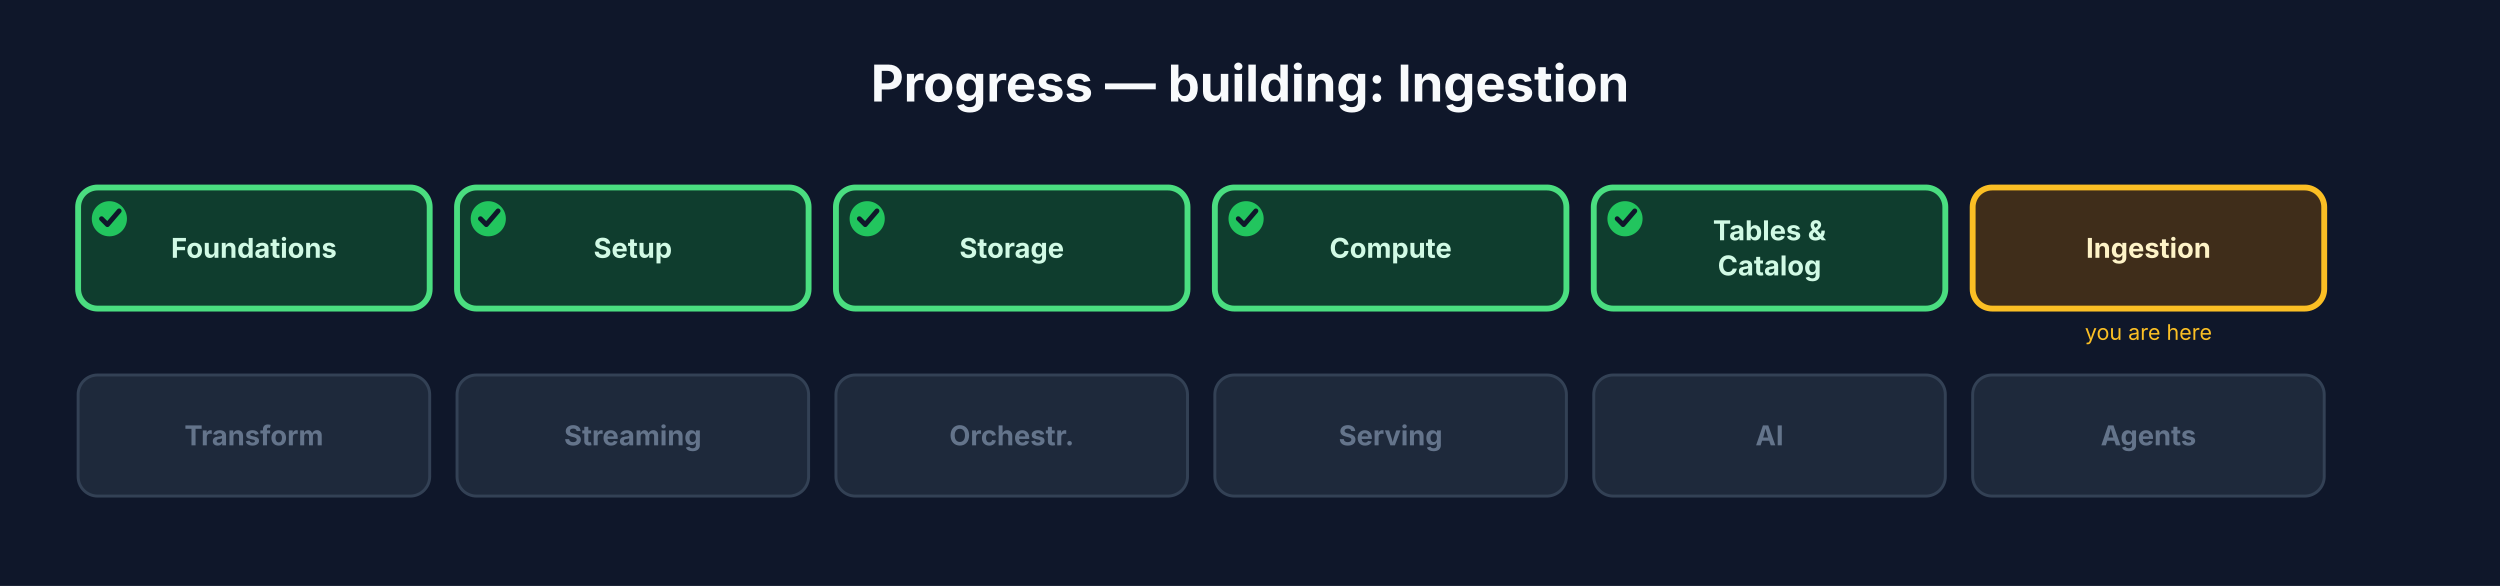
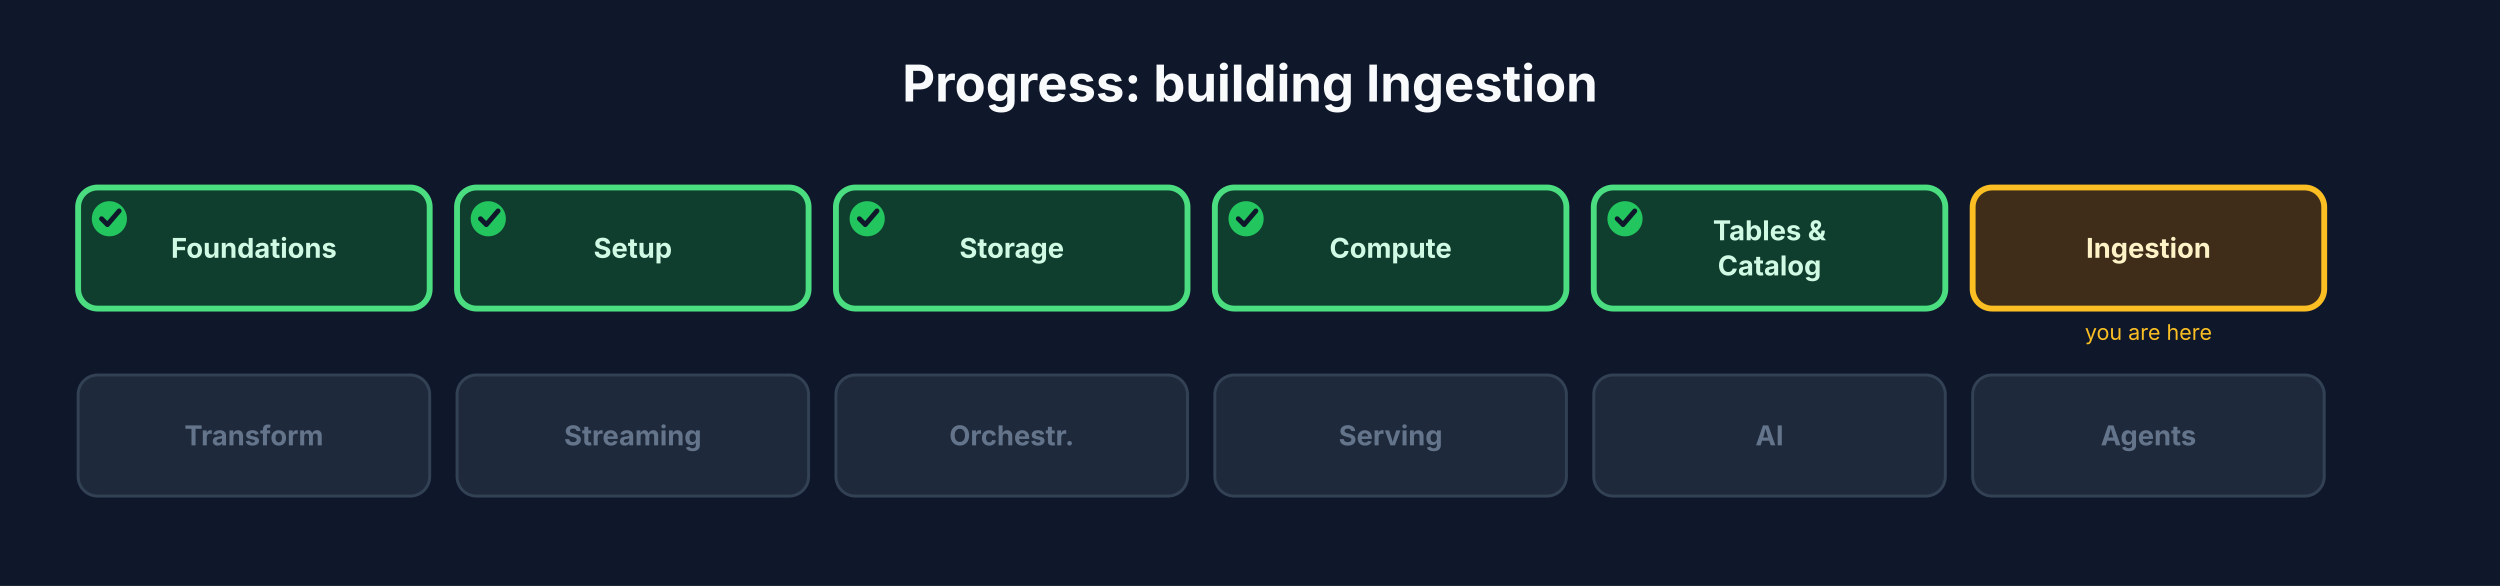
<svg xmlns="http://www.w3.org/2000/svg" viewBox="0 0 1280 300" font-family="Inter, Segoe UI, Helvetica, Arial, sans-serif">
  <rect width="1280" height="300" fill="#0f172a" />
-   <text x="640.0" y="52" fill="#f8fafc" font-size="26" font-weight="700" text-anchor="middle">Progress — building: Ingestion</text>
+   <text x="640.0" y="52" fill="#f8fafc" font-size="26" font-weight="700" text-anchor="middle">Progress: building Ingestion</text>
  <rect x="40" y="96" width="180" height="62" rx="10" fill="#0f3d2e" stroke="#4ade80" stroke-width="3" />
  <text x="130.0" y="132.0" fill="#d1fae5" font-size="14" font-weight="700" text-anchor="middle">Foundations</text>
  <circle cx="56" cy="112" r="9" fill="#22c55e" />
  <path d="M52 112 l3 3 l6 -7" fill="none" stroke="#0f172a" stroke-width="2.5" stroke-linecap="round" stroke-linejoin="round" />
  <rect x="234" y="96" width="180" height="62" rx="10" fill="#0f3d2e" stroke="#4ade80" stroke-width="3" />
  <text x="324.0" y="132.0" fill="#d1fae5" font-size="14" font-weight="700" text-anchor="middle">Setup</text>
  <circle cx="250" cy="112" r="9" fill="#22c55e" />
  <path d="M246 112 l3 3 l6 -7" fill="none" stroke="#0f172a" stroke-width="2.5" stroke-linecap="round" stroke-linejoin="round" />
  <rect x="428" y="96" width="180" height="62" rx="10" fill="#0f3d2e" stroke="#4ade80" stroke-width="3" />
  <text x="518.0" y="132.0" fill="#d1fae5" font-size="14" font-weight="700" text-anchor="middle">Storage</text>
  <circle cx="444" cy="112" r="9" fill="#22c55e" />
  <path d="M440 112 l3 3 l6 -7" fill="none" stroke="#0f172a" stroke-width="2.5" stroke-linecap="round" stroke-linejoin="round" />
  <rect x="622" y="96" width="180" height="62" rx="10" fill="#0f3d2e" stroke="#4ade80" stroke-width="3" />
  <text x="712.0" y="132.0" fill="#d1fae5" font-size="14" font-weight="700" text-anchor="middle">Compute</text>
  <circle cx="638" cy="112" r="9" fill="#22c55e" />
  <path d="M634 112 l3 3 l6 -7" fill="none" stroke="#0f172a" stroke-width="2.5" stroke-linecap="round" stroke-linejoin="round" />
  <rect x="816" y="96" width="180" height="62" rx="10" fill="#0f3d2e" stroke="#4ade80" stroke-width="3" />
  <text x="906.0" y="123.0" fill="#d1fae5" font-size="14" font-weight="700" text-anchor="middle">Tables &amp;</text>
  <text x="906.0" y="141.0" fill="#d1fae5" font-size="14" font-weight="700" text-anchor="middle">Catalog</text>
  <circle cx="832" cy="112" r="9" fill="#22c55e" />
  <path d="M828 112 l3 3 l6 -7" fill="none" stroke="#0f172a" stroke-width="2.5" stroke-linecap="round" stroke-linejoin="round" />
  <rect x="1010" y="96" width="180" height="62" rx="10" fill="#3f2d1a" stroke="#fbbf24" stroke-width="3" />
  <text x="1100.0" y="132.0" fill="#fef3c7" font-size="14" font-weight="700" text-anchor="middle">Ingestion</text>
  <text x="1100.0" y="174" fill="#fbbf24" font-size="11" text-anchor="middle">you are here</text>
  <rect x="40" y="192" width="180" height="62" rx="10" fill="#1e293b" stroke="#334155" stroke-width="1.5" />
  <text x="130.0" y="228.0" fill="#64748b" font-size="14" font-weight="700" text-anchor="middle">Transform</text>
  <rect x="234" y="192" width="180" height="62" rx="10" fill="#1e293b" stroke="#334155" stroke-width="1.5" />
  <text x="324.0" y="228.0" fill="#64748b" font-size="14" font-weight="700" text-anchor="middle">Streaming</text>
  <rect x="428" y="192" width="180" height="62" rx="10" fill="#1e293b" stroke="#334155" stroke-width="1.5" />
  <text x="518.0" y="228.0" fill="#64748b" font-size="14" font-weight="700" text-anchor="middle">Orchestr.</text>
  <rect x="622" y="192" width="180" height="62" rx="10" fill="#1e293b" stroke="#334155" stroke-width="1.5" />
  <text x="712.0" y="228.0" fill="#64748b" font-size="14" font-weight="700" text-anchor="middle">Serving</text>
  <rect x="816" y="192" width="180" height="62" rx="10" fill="#1e293b" stroke="#334155" stroke-width="1.5" />
  <text x="906.0" y="228.0" fill="#64748b" font-size="14" font-weight="700" text-anchor="middle">AI</text>
  <rect x="1010" y="192" width="180" height="62" rx="10" fill="#1e293b" stroke="#334155" stroke-width="1.5" />
  <text x="1100.0" y="228.0" fill="#64748b" font-size="14" font-weight="700" text-anchor="middle">Agents</text>
</svg>
